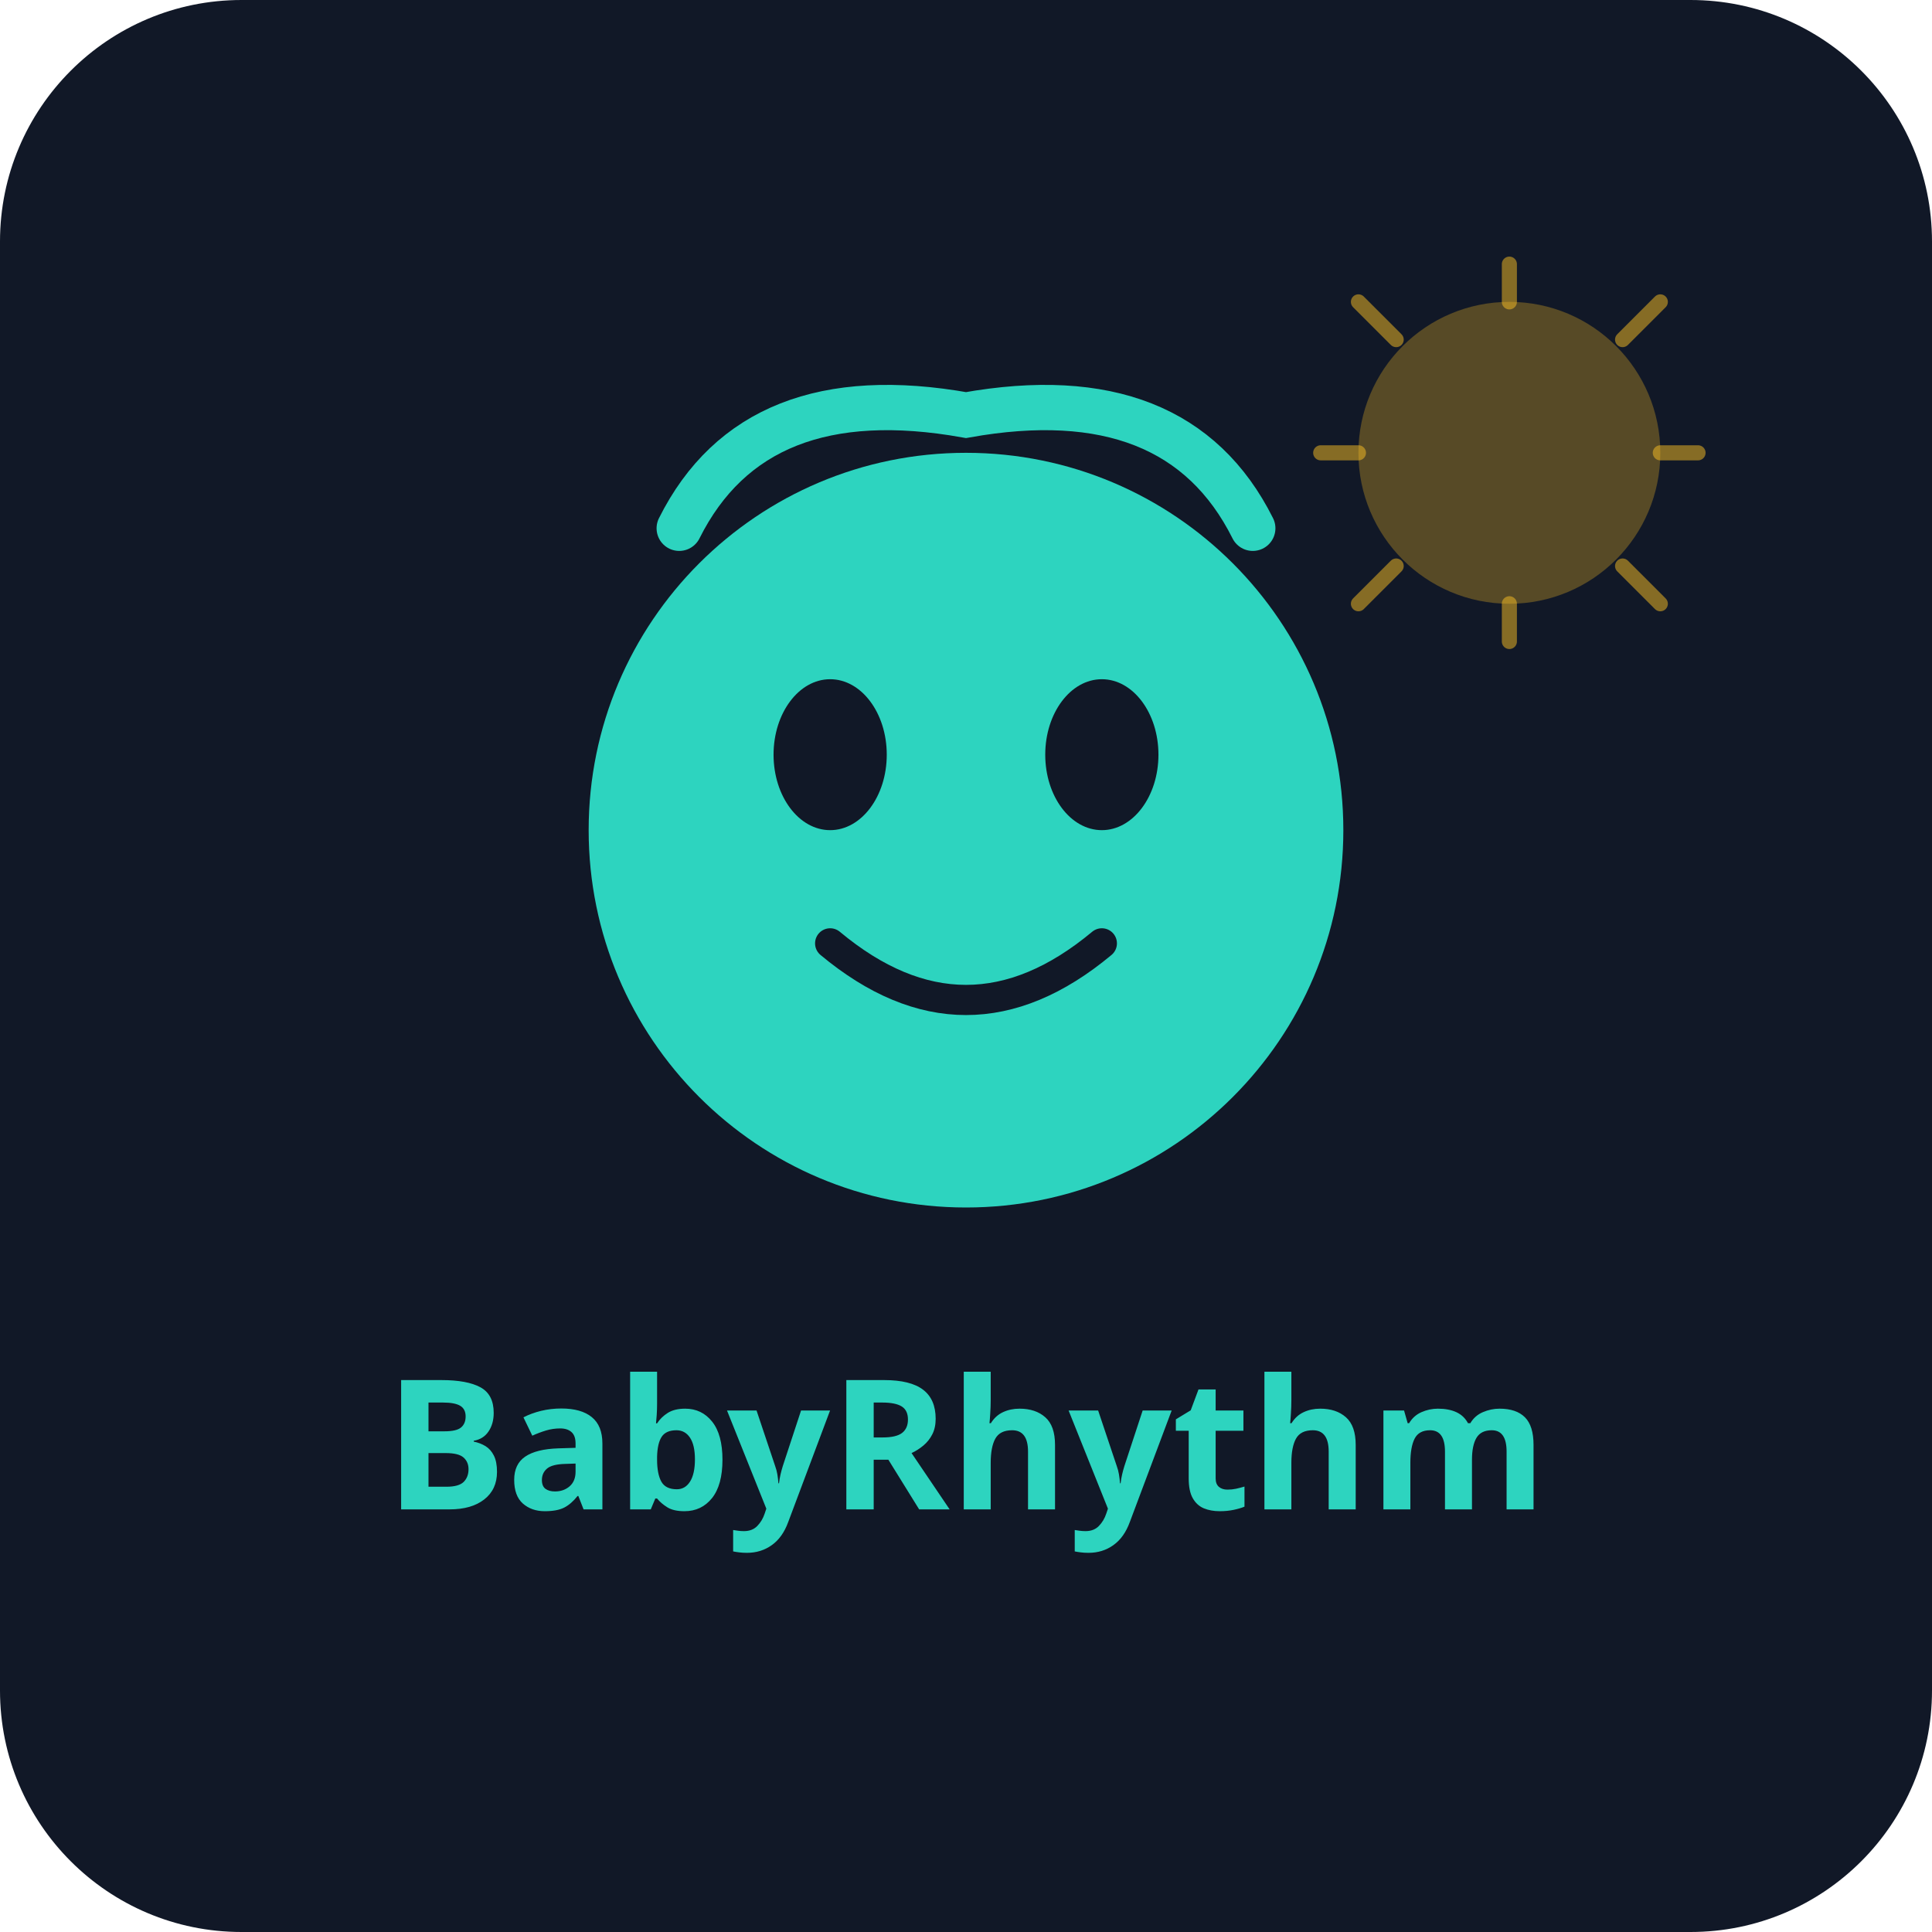
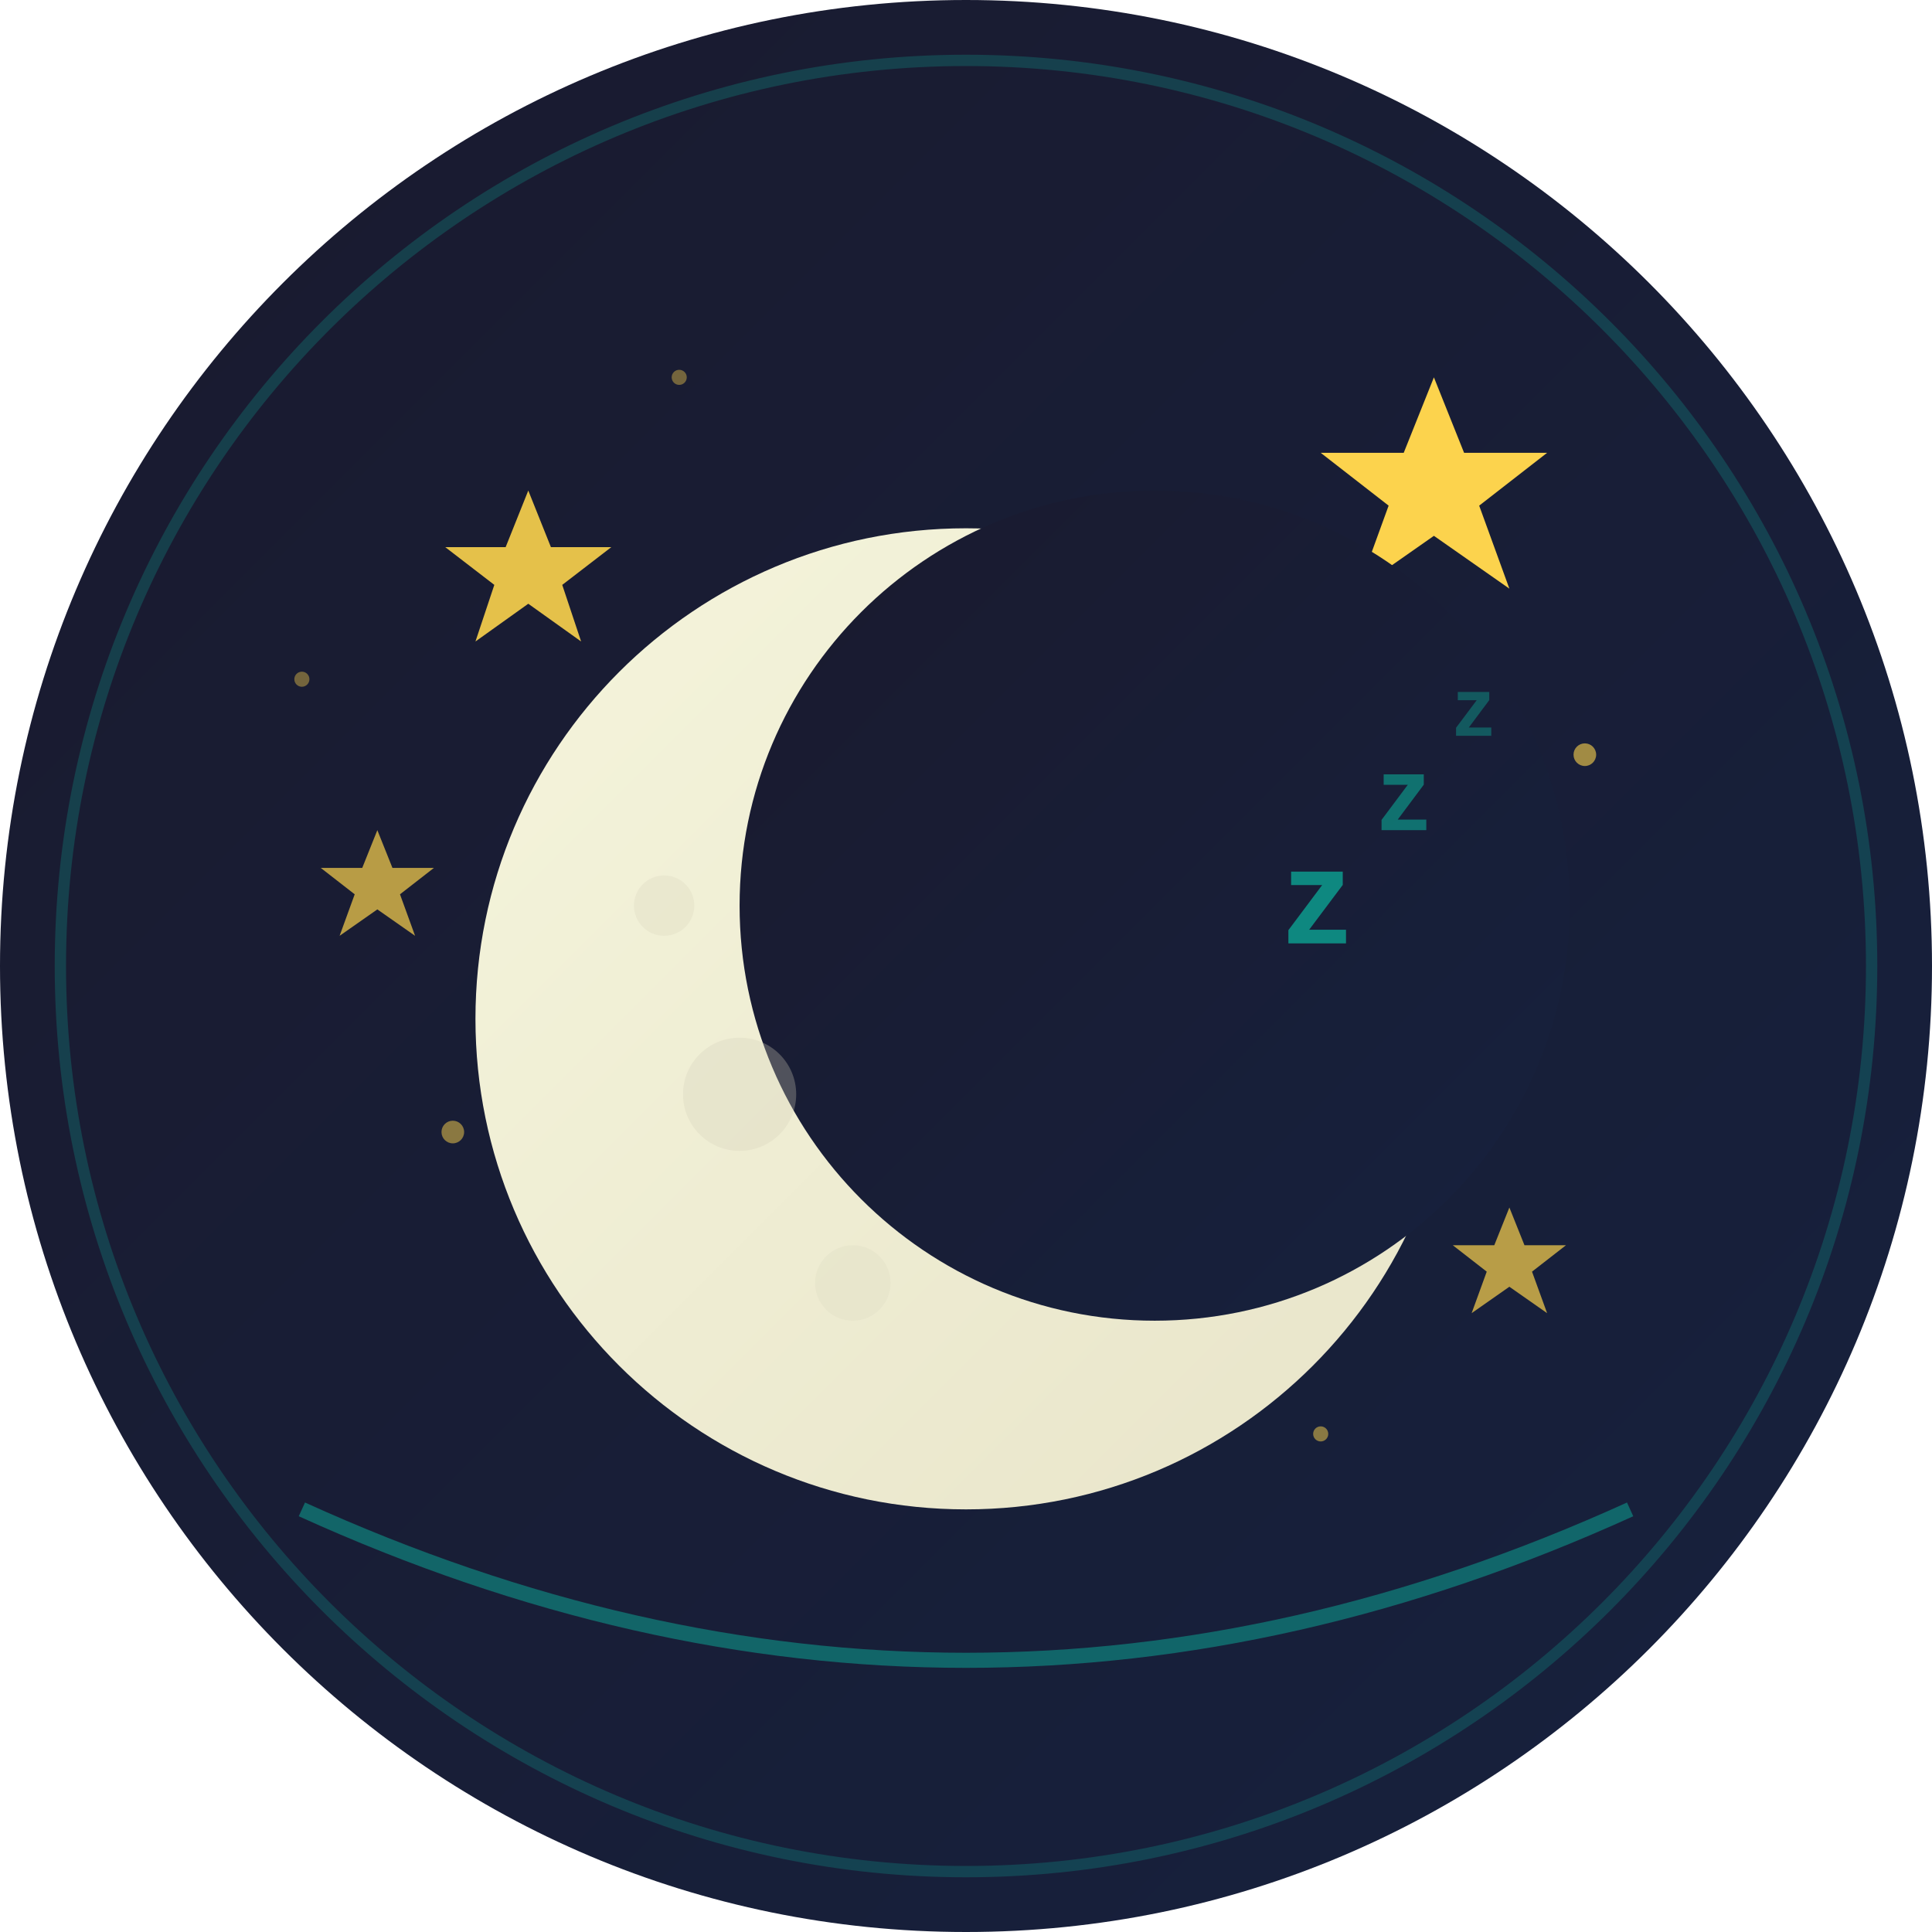
<svg xmlns="http://www.w3.org/2000/svg" viewBox="0 0 512 512">
-   <rect width="512" height="512" rx="64" fill="#111827" />
-   <circle cx="256" cy="220" r="100" fill="#2dd4bf" />
-   <ellipse cx="220" cy="200" rx="15" ry="20" fill="#111827" />
-   <ellipse cx="292" cy="200" rx="15" ry="20" fill="#111827" />
-   <path d="M 220 250 Q 256 280 292 250" stroke="#111827" stroke-width="8" fill="none" stroke-linecap="round" />
-   <path d="M 180 140 Q 200 100 256 110 Q 312 100 332 140" stroke="#2dd4bf" stroke-width="12" fill="none" stroke-linecap="round" />
-   <circle cx="400" cy="120" r="40" fill="#fbbf24" opacity="0.3" />
-   <path d="M 400 80 L 400 70 M 430 90 L 440 80 M 440 120 L 450 120 M 430 150 L 440 160 M 400 160 L 400 170 M 370 150 L 360 160 M 360 120 L 350 120 M 370 90 L 360 80" stroke="#fbbf24" stroke-width="4" stroke-linecap="round" opacity="0.5" />
-   <text x="256" y="400" text-anchor="middle" font-family="system-ui, sans-serif" font-size="48" font-weight="bold" fill="#2dd4bf">BabyRhythm</text>
+   <defs>
+     <linearGradient id="bgGrad" x1="0%" y1="0%" x2="100%" y2="100%">
+       <stop offset="0%" style="stop-color:#1a1a2e" />
+       <stop offset="100%" style="stop-color:#16213e" />
+     </linearGradient>
+     <linearGradient id="moonGrad" x1="0%" y1="0%" x2="100%" y2="100%">
+       <stop offset="0%" style="stop-color:#f5f5dc" />
+       <stop offset="100%" style="stop-color:#e8e4c9" />
+     </linearGradient>
+   </defs>
+   <circle cx="256" cy="256" r="256" fill="url(#bgGrad)" />
+   <circle cx="256" cy="256" r="240" fill="none" stroke="#0d9488" stroke-width="3" opacity="0.3" />
+   <polygon points="380,100 388,120 410,120 392,134 400,156 380,142 360,156 368,134 350,120 372,120" fill="#fcd34d" />
+   <polygon points="140,130 146,145 162,145 149,155 154,170 140,160 126,170 131,155 118,145 134,145" fill="#fcd34d" opacity="0.9" />
+   <polygon points="100,220 104,230 115,230 106,237 110,248 100,241 90,248 94,237 85,230 96,230" fill="#fcd34d" opacity="0.7" />
+   <polygon points="400,320 404,330 415,330 406,337 410,348 400,341 390,348 394,337 385,330 396,330" fill="#fcd34d" opacity="0.7" />
+   <circle cx="120" cy="300" r="3" fill="#fcd34d" opacity="0.5" />
+   <circle cx="420" cy="200" r="3" fill="#fcd34d" opacity="0.6" />
+   <circle cx="180" cy="100" r="2" fill="#fcd34d" opacity="0.4" />
+   <circle cx="350" cy="380" r="2" fill="#fcd34d" opacity="0.5" />
+   <circle cx="80" cy="180" r="2" fill="#fcd34d" opacity="0.4" />
+   <g transform="translate(256, 270)">
+     <circle cx="0" cy="0" r="130" fill="url(#moonGrad)" />
+     <circle cx="50" cy="-30" r="110" fill="url(#bgGrad)" />
+     <circle cx="-60" cy="20" r="15" fill="#d4d0b8" opacity="0.3" />
+     <circle cx="-30" cy="70" r="10" fill="#d4d0b8" opacity="0.2" />
+     <circle cx="-80" cy="-30" r="8" fill="#d4d0b8" opacity="0.25" />
+   </g>
+   <g fill="#0d9488" font-family="Arial, sans-serif" font-weight="bold">
+     <text x="340" y="250" font-size="36" opacity="0.9">z</text>
+     <text x="365" y="220" font-size="28" opacity="0.7">z</text>
+     <text x="385" y="195" font-size="22" opacity="0.5">z</text>
+   </g>
+   <path d="M 80 400 Q 256 480 432 400" fill="none" stroke="#0d9488" stroke-width="4" opacity="0.6" />
</svg>
